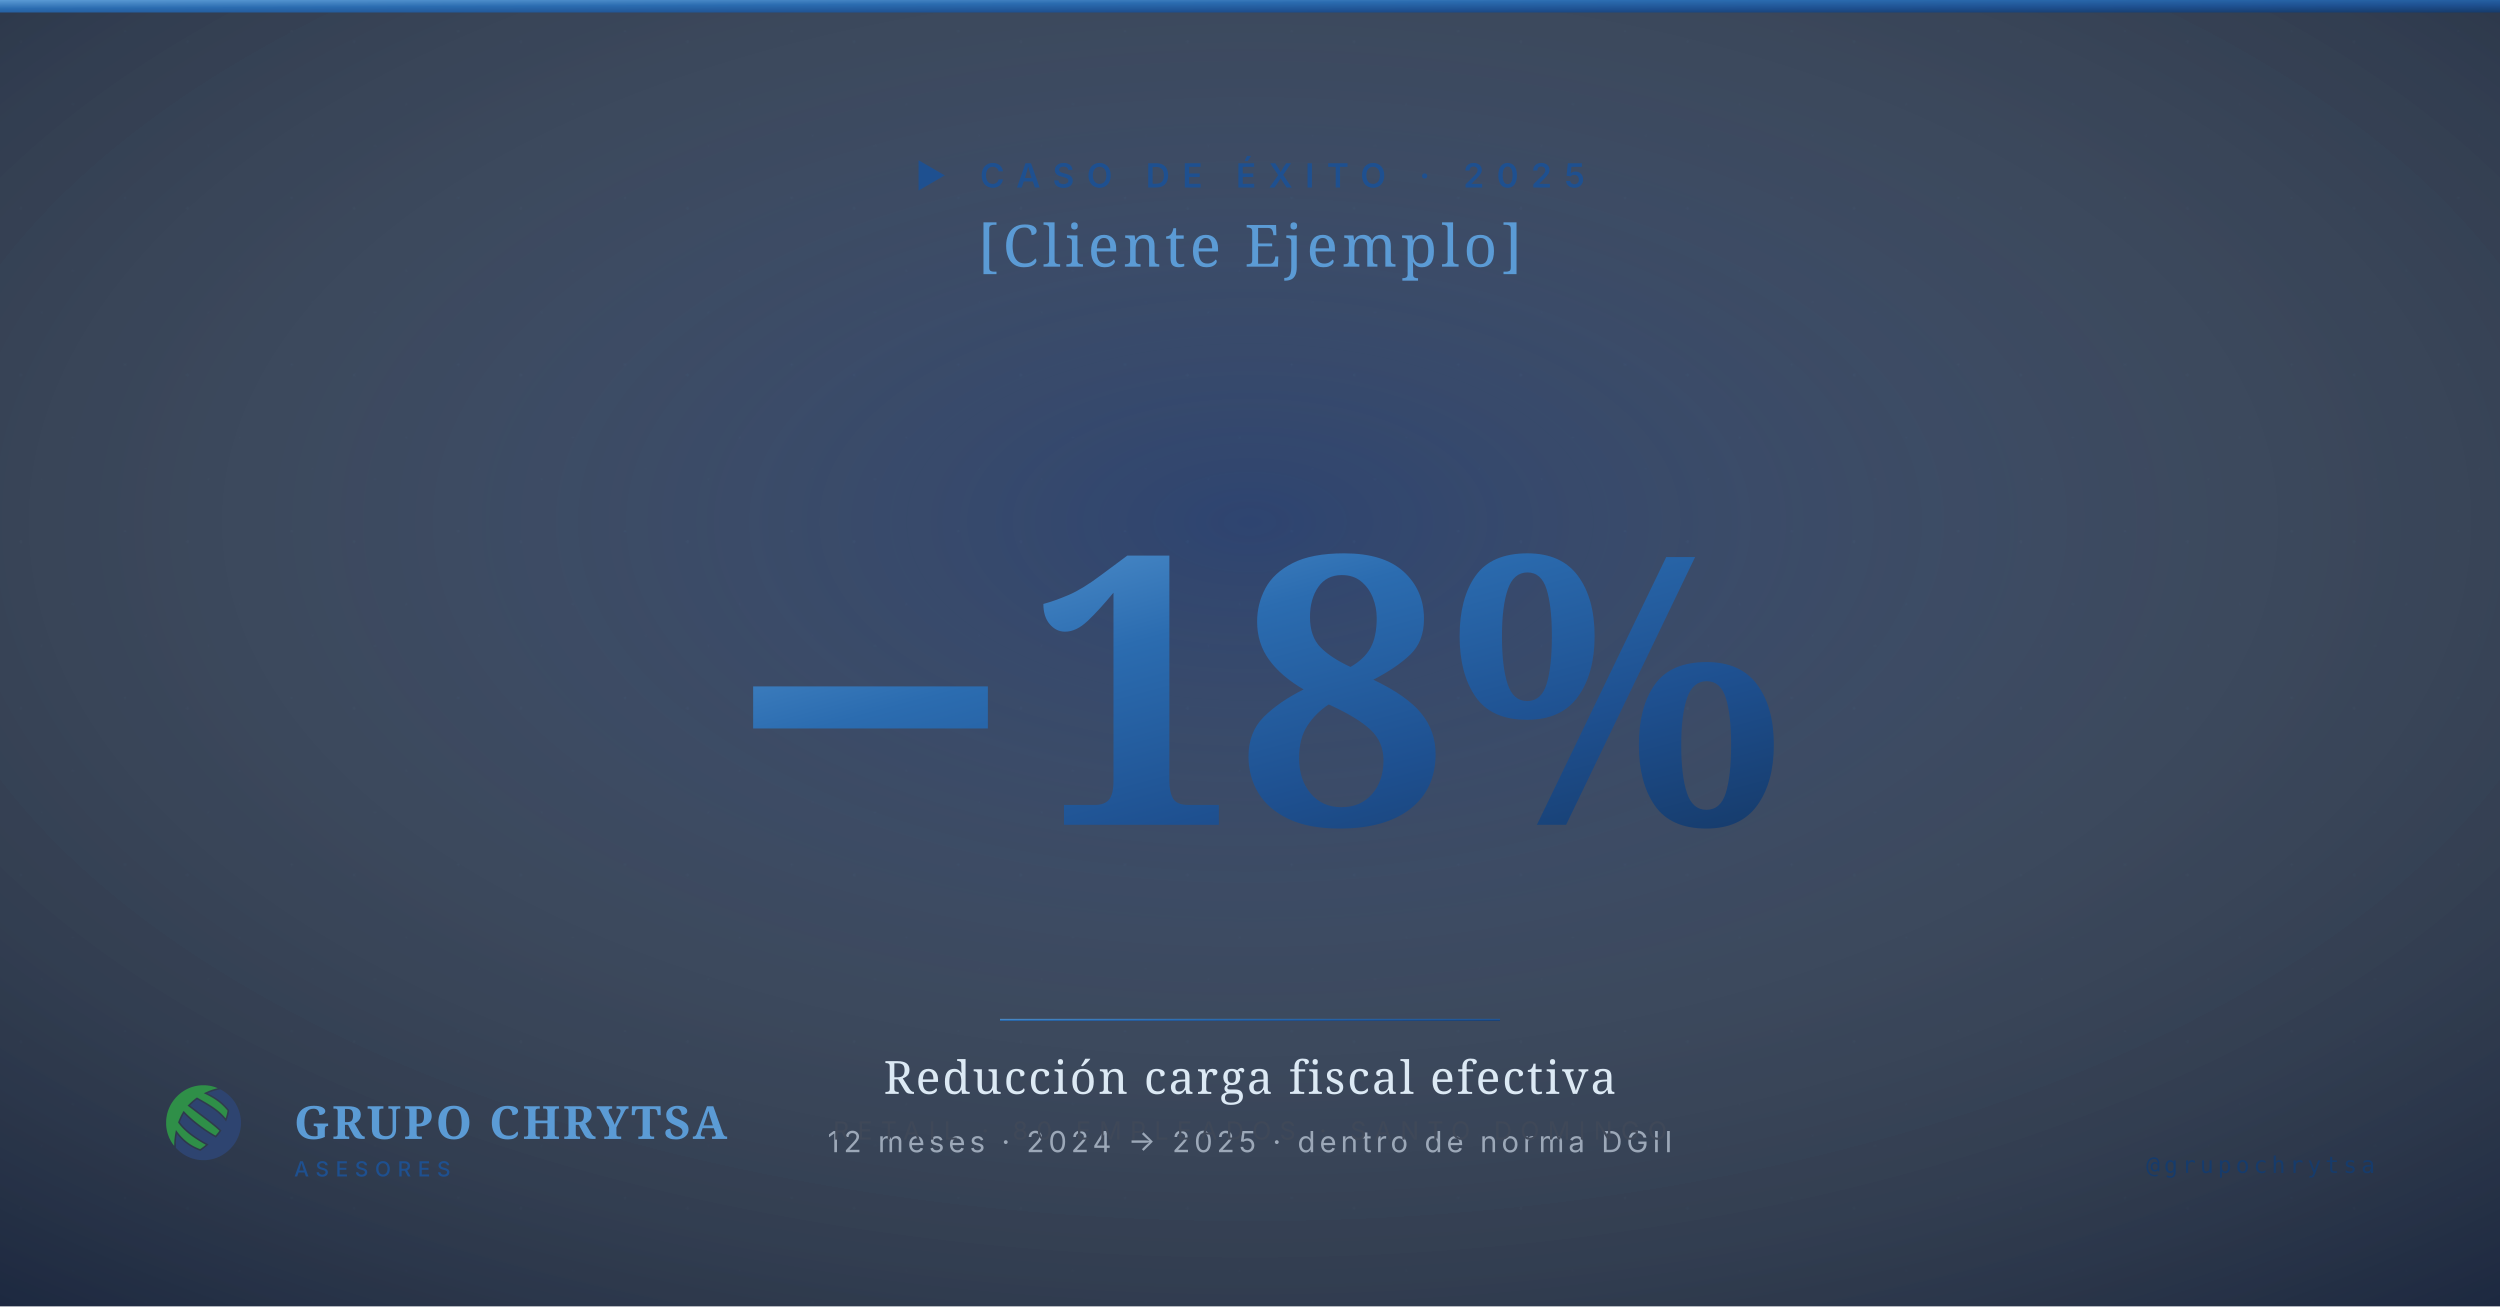
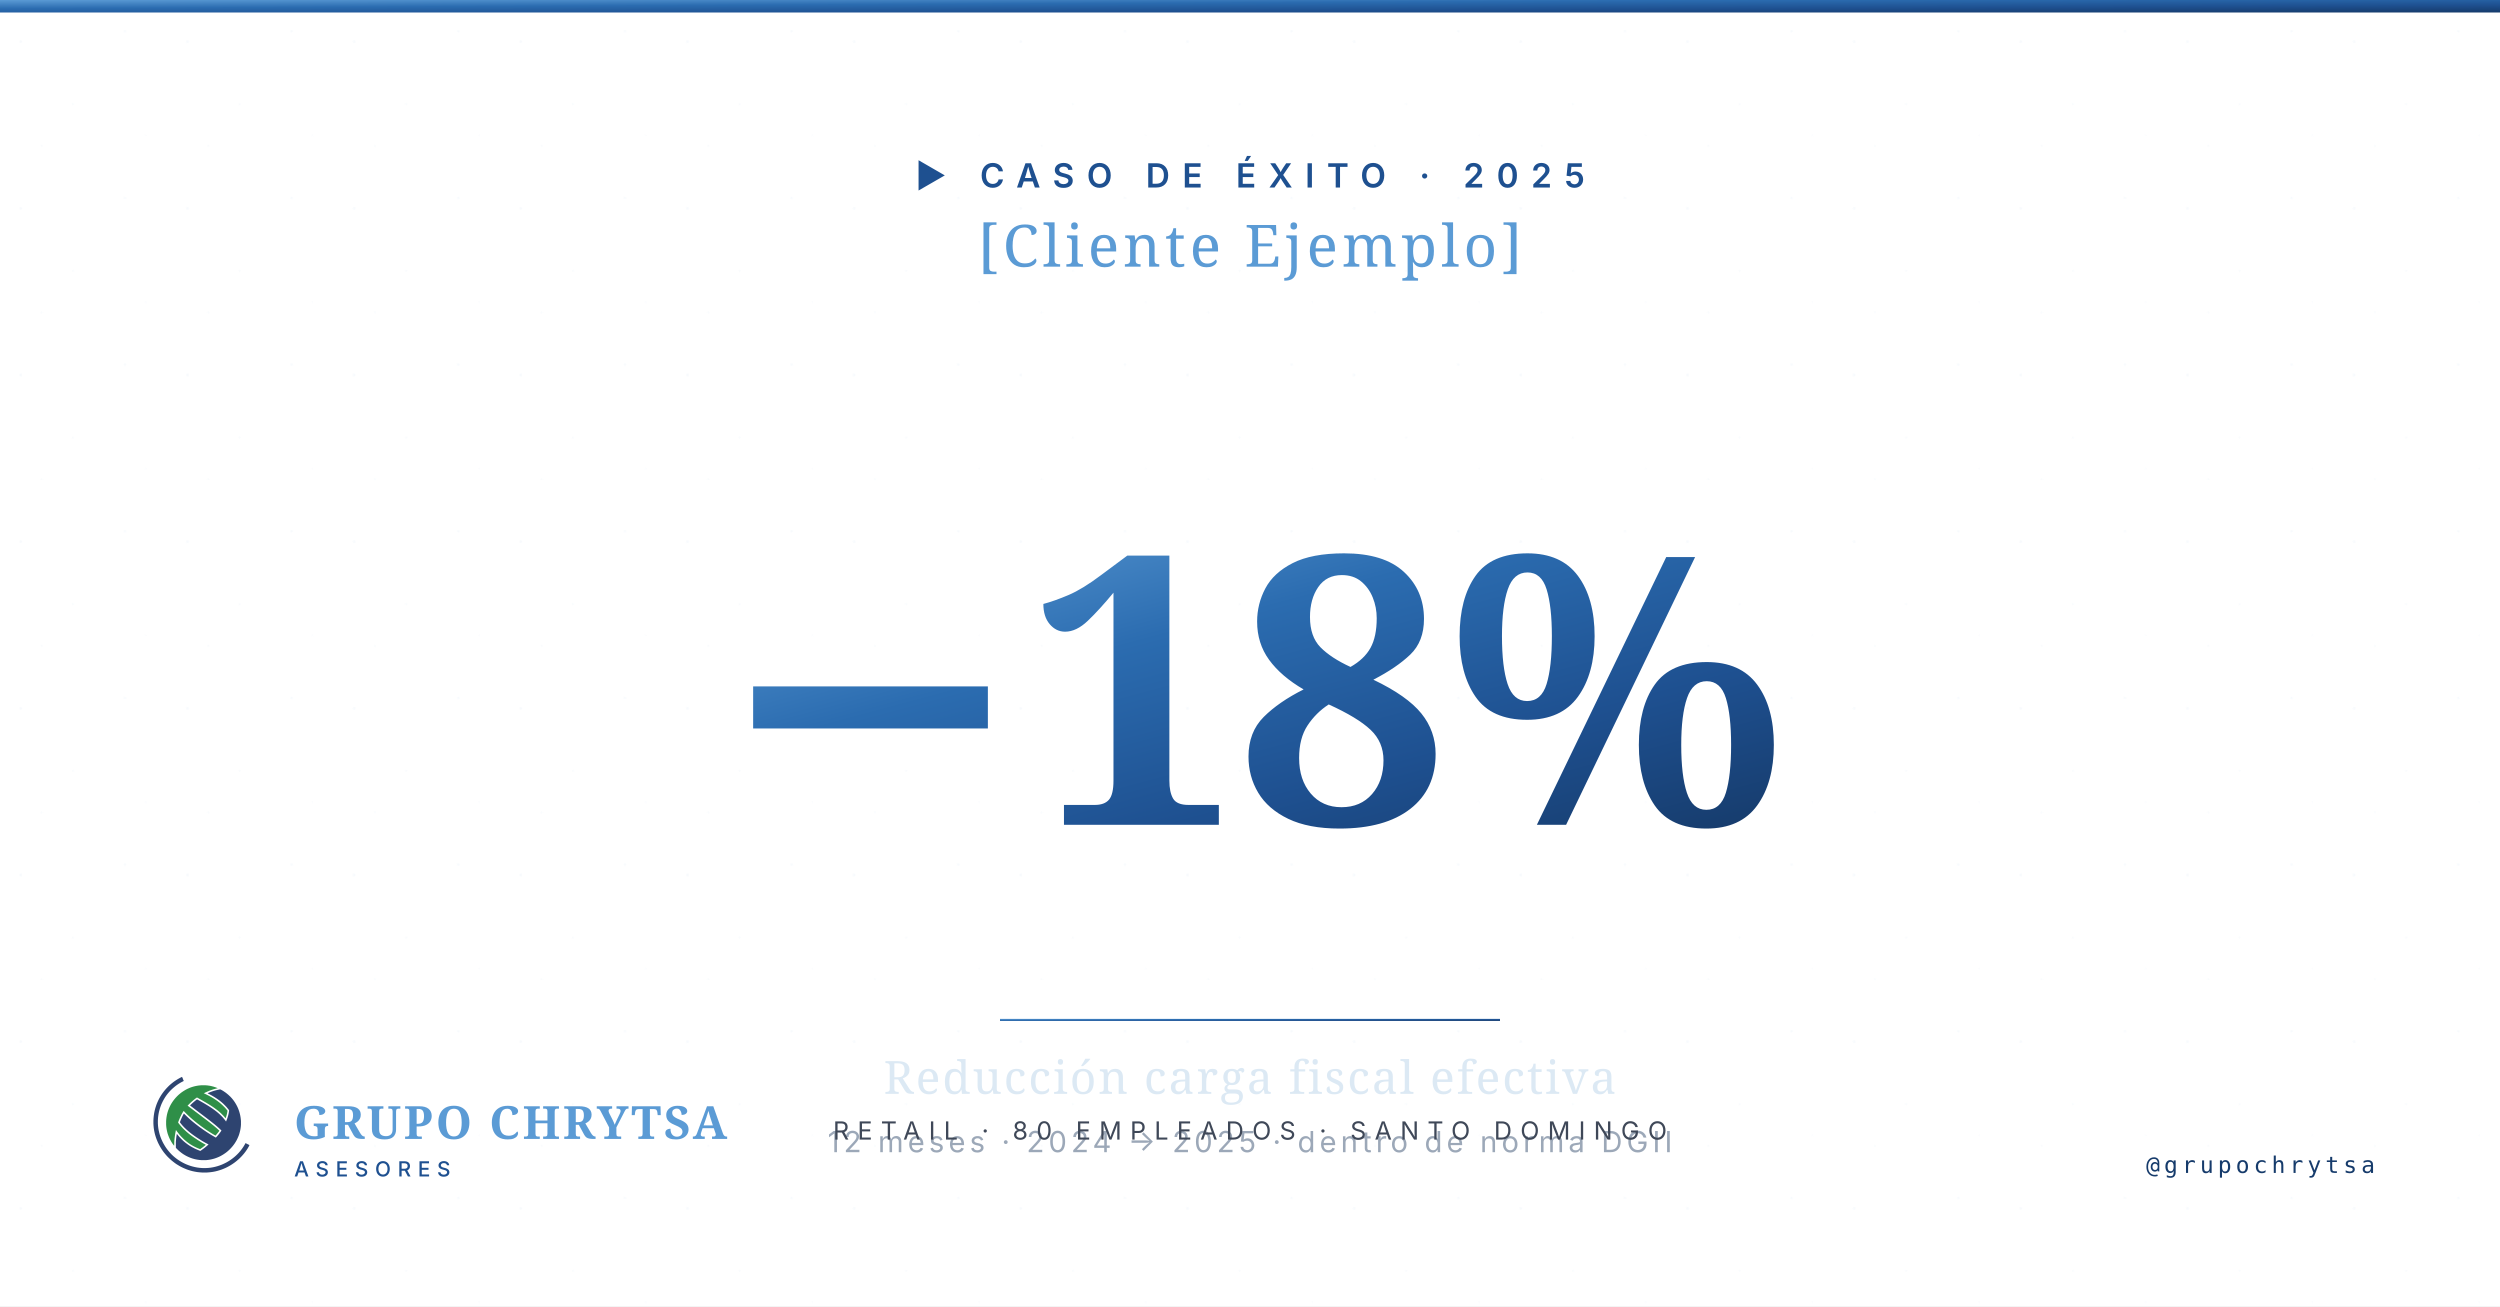
<svg xmlns="http://www.w3.org/2000/svg" viewBox="0 0 1200 627" width="1200" height="627" preserveAspectRatio="xMidYMid meet">
  <defs>
    <linearGradient id="g" x1="0" y1="0" x2="1" y2="1">
      <stop offset="0" stop-color="#5B9BD5" />
      <stop offset=".35" stop-color="#2B6CB0" />
      <stop offset=".7" stop-color="#1E5090" />
      <stop offset="1" stop-color="#163B6B" />
    </linearGradient>
    <linearGradient id="g2" x1="0" y1="0" x2="0" y2="1">
      <stop offset="0" stop-color="rgba(212,175,55,.18)" />
      <stop offset="1" stop-color="rgba(212,175,55,0)" />
    </linearGradient>
    <radialGradient id="vignette" cx="0.5" cy="0.4" r="0.8">
      <stop offset="0" stop-color="rgba(212,175,55,0)" />
-       <stop offset="1" stop-color="rgba(0,0,0,.45)" />
+       <stop offset="1" stop-color="rgba(0,0,0,0)" />
    </radialGradient>
    <pattern id="grain" x="0" y="0" width="80" height="80" patternUnits="userSpaceOnUse">
      <circle cx="10" cy="20" r=".7" fill="#5B9BD5" opacity=".06" />
      <circle cx="35" cy="50" r=".5" fill="#5B9BD5" opacity=".05" />
      <circle cx="60" cy="15" r=".6" fill="#5B9BD5" opacity=".06" />
      <circle cx="70" cy="65" r=".4" fill="#5B9BD5" opacity=".04" />
      <circle cx="20" cy="70" r=".5" fill="#5B9BD5" opacity=".05" />
    </pattern>
    <clipPath id="crownClip">
      <circle cx="60" cy="50" r="36" />
    </clipPath>
    <clipPath id="sphereClip">
      <circle cx="50" cy="49" r="38" />
    </clipPath>
    <symbol id="sphere" viewBox="0 0 2376 1760">
      <path d="M0,0 L6,0 L22,8 L49,23 L79,43 L96,55 L109,65 L119,73 L130,82 L144,94 L156,105 L163,112 L171,119 L180,128 L187,136 L201,151 L210,162 L224,179 L237,197 L247,211 L258,228 L270,248 L279,264 L293,291 L305,317 L316,345 L328,381 L337,413 L345,449 L351,486 L355,523 L356,538 L356,598 L354,627 L350,659 L344,693 L336,726 L326,761 L317,787 L306,813 L291,846 L279,869 L263,896 L249,918 L236,936 L224,952 L216,962 L207,973 L198,983 L191,991 L179,1004 L154,1029 L146,1036 L134,1047 L123,1056 L107,1069 L88,1083 L55,1105 L35,1117 L10,1131 L-14,1143 L-47,1157 L-71,1166 L-98,1175 L-136,1185 L-169,1192 L-202,1197 L-231,1200 L-246,1201 L-309,1201 L-346,1198 L-383,1193 L-423,1185 L-464,1174 L-499,1162 L-528,1150 L-552,1139 L-578,1126 L-602,1112 L-622,1100 L-642,1086 L-661,1072 L-677,1059 L-688,1050 L-702,1038 L-719,1022 L-739,1002 L-746,994 L-748,991 L-749,986 L-749,893 L-745,845 L-740,803 L-733,760 L-732,757 L-729,758 L-719,771 L-705,788 L-694,801 L-685,811 L-676,821 L-662,836 L-635,863 L-627,870 L-613,883 L-602,892 L-589,903 L-572,916 L-552,931 L-535,943 L-517,955 L-496,968 L-471,982 L-448,994 L-429,1004 L-403,1016 L-365,1032 L-334,1044 L-330,1042 L-311,1029 L-295,1017 L-277,1004 L-259,990 L-243,977 L-227,964 L-212,951 L-202,942 L-194,935 L-198,932 L-221,920 L-251,904 L-268,894 L-290,882 L-313,868 L-332,856 L-354,842 L-374,829 L-399,813 L-419,799 L-435,788 L-452,776 L-471,762 L-492,746 L-506,735 L-517,726 L-528,717 L-541,706 L-551,697 L-562,688 L-570,680 L-578,673 L-592,659 L-600,652 L-608,644 L-615,636 L-627,624 L-634,616 L-647,601 L-656,590 L-667,576 L-680,558 L-677,548 L-665,517 L-651,485 L-634,449 L-617,417 L-613,411 L-609,413 L-565,457 L-557,464 L-546,475 L-538,482 L-523,496 L-515,503 L-504,513 L-493,522 L-482,532 L-471,541 L-457,553 L-443,564 L-426,578 L-413,588 L-399,599 L-386,609 L-368,623 L-347,639 L-333,649 L-315,662 L-297,675 L-281,686 L-261,700 L-240,714 L-216,730 L-199,741 L-174,757 L-155,769 L-126,786 L-100,801 L-71,818 L-64,812 L-54,801 L-45,790 L-35,779 L-26,768 L-14,753 L1,733 L14,715 L25,699 L19,692 L9,682 L1,675 L-9,665 L-17,658 L-29,647 L-37,640 L-47,631 L-58,622 L-69,612 L-80,603 L-93,592 L-107,581 L-119,571 L-133,560 L-151,546 L-169,532 L-187,518 L-201,507 L-218,494 L-239,478 L-251,469 L-272,453 L-293,437 L-305,428 L-318,418 L-335,405 L-356,389 L-377,373 L-389,364 L-406,351 L-427,335 L-444,322 L-462,308 L-478,296 L-496,282 L-507,273 L-503,267 L-492,256 L-484,249 L-475,240 L-467,233 L-455,222 L-444,213 L-429,200 L-419,192 L-404,180 L-390,170 L-384,172 L-355,188 L-332,201 L-307,215 L-283,229 L-257,244 L-229,261 L-209,273 L-190,285 L-165,301 L-125,328 L-107,341 L-93,351 L-72,367 L-55,380 L-41,392 L-30,401 L-19,411 L-11,418 L1,429 L13,441 L21,448 L33,461 L43,471 L50,479 L63,494 L77,511 L88,525 L102,544 L104,545 L105,540 L117,511 L128,480 L139,443 L146,413 L151,387 L155,359 L154,353 L142,337 L129,321 L121,311 L109,297 L94,281 L58,245 L50,238 L39,228 L31,221 L18,210 L4,199 L-11,187 L-29,174 L-47,161 L-82,138 L-103,125 L-125,112 L-146,100 L-170,87 L-197,73 L-208,67 L-208,64 L-180,52 L-143,38 L-108,26 L-80,18 L-36,7 Z " fill="#2E4470" transform="translate(1612,311)" />
      <path d="M0,0 L65,0 L102,3 L144,9 L172,15 L206,24 L242,36 L267,46 L274,49 L274,51 L245,57 L203,69 L166,81 L131,94 L90,112 L61,125 L42,135 L40,135 L40,137 L49,140 L90,160 L124,177 L146,189 L173,204 L193,216 L213,228 L246,250 L266,264 L285,278 L302,291 L319,305 L334,318 L346,329 L361,343 L399,381 L406,389 L418,403 L428,414 L439,428 L441,431 L440,443 L433,481 L425,513 L411,557 L409,559 L398,547 L389,536 L378,524 L371,516 L330,475 L322,468 L308,455 L297,446 L283,434 L273,426 L255,412 L236,398 L217,384 L194,368 L182,360 L159,345 L137,331 L116,318 L88,301 L66,288 L38,272 L9,255 L-19,239 L-46,224 L-73,209 L-78,208 L-95,220 L-113,234 L-126,244 L-137,253 L-151,265 L-161,274 L-169,281 L-181,292 L-193,303 L-235,345 L-235,347 L-216,361 L-202,372 L-181,388 L-162,402 L-147,414 L-131,426 L-118,436 L-100,450 L-81,464 L-63,478 L-44,492 L-26,506 L-10,518 L3,528 L21,542 L40,556 L53,566 L74,582 L93,596 L111,610 L126,622 L142,634 L155,645 L171,657 L184,668 L198,679 L215,693 L228,704 L239,713 L250,723 L261,732 L274,744 L282,751 L294,762 L303,769 L302,774 L290,791 L280,804 L272,814 L260,828 L252,838 L240,852 L236,853 L212,839 L188,825 L162,809 L143,797 L111,776 L67,747 L49,734 L32,722 L14,709 L0,699 L-19,685 L-36,672 L-52,660 L-66,649 L-81,637 L-95,626 L-111,613 L-121,605 L-134,594 L-147,583 L-161,571 L-172,561 L-183,552 L-190,545 L-198,538 L-205,531 L-213,524 L-229,509 L-246,493 L-282,457 L-289,449 L-297,441 L-302,435 L-306,440 L-318,459 L-331,482 L-346,510 L-363,546 L-380,586 L-395,625 L-397,632 L-386,648 L-376,661 L-367,672 L-358,683 L-346,697 L-339,705 L-328,717 L-319,727 L-291,755 L-283,762 L-267,777 L-257,786 L-247,795 L-236,804 L-226,813 L-212,824 L-196,837 L-177,851 L-157,866 L-141,877 L-124,889 L-85,915 L-67,927 L-48,939 L-24,954 L4,971 L30,986 L57,1001 L72,1009 L70,1013 L56,1025 L42,1036 L27,1048 L9,1061 L-10,1075 L-22,1083 L-32,1080 L-54,1072 L-90,1056 L-123,1040 L-149,1026 L-176,1010 L-195,998 L-214,985 L-232,972 L-250,958 L-261,949 L-274,938 L-288,926 L-301,914 L-342,873 L-349,865 L-360,853 L-367,845 L-378,832 L-389,818 L-400,804 L-411,790 L-422,775 L-433,759 L-435,765 L-444,813 L-451,856 L-457,902 L-460,933 L-462,972 L-463,1026 L-469,1021 L-482,1004 L-495,986 L-507,967 L-516,952 L-526,934 L-540,907 L-551,883 L-565,847 L-576,814 L-585,778 L-592,742 L-597,708 L-600,670 L-600,609 L-598,579 L-594,545 L-587,505 L-579,471 L-568,435 L-555,400 L-543,372 L-529,343 L-517,321 L-501,295 L-493,283 L-482,267 L-470,251 L-459,237 L-448,224 L-439,213 L-431,205 L-424,197 L-396,169 L-388,162 L-378,153 L-367,144 L-350,130 L-331,116 L-301,96 L-276,81 L-258,71 L-241,62 L-205,46 L-180,36 L-146,25 L-112,16 L-78,9 L-46,4 L-16,1 Z " fill="#2F8F48" transform="translate(1298,241)" />
+       <path d="M0,0 L3,2 L10,17 L15,28 L21,46 L27,58 L31,69 L12,79 L-15,93 L-37,106 L-61,121 L-80,134 L-98,147 L-111,157 L-127,170 L-140,181 L-151,190 L-168,206 L-178,215 L-198,235 L-205,243 L-219,258 L-228,269 L-240,283 L-253,300 L-268,320 L-286,347 L-299,368 L-311,389 L-325,415 L-341,448 L-354,479 L-364,506 L-376,542 L-388,587 L-396,625 L-402,665 L-405,691 L-408,739 L-408,791 L-405,835 L-400,875 L-394,909 L-385,948 L-377,978 L-364,1018 L-348,1059 L-333,1092 L-317,1124 L-303,1148 L-286,1177 L-266,1207 L-253,1225 L-237,1246 L-228,1257 L-217,1270 L-205,1284 L-193,1297 L-179,1312 L-165,1326 L-157,1333 L-149,1341 L-141,1348 L-127,1360 L-116,1369 L-102,1380 L-89,1390 L-71,1403 L-47,1419 L-28,1431 L-4,1445 L20,1458 L52,1474 L77,1485 L110,1498 L147,1511 L182,1521 L219,1530 L260,1538 L298,1543 L333,1546 L352,1547 L409,1547 L446,1545 L484,1541 L527,1534 L567,1525 L604,1515 L640,1503 L677,1489 L704,1477 L729,1465 L751,1454 L774,1441 L791,1431 L810,1419 L832,1404 L850,1391 L863,1381 L877,1370 L894,1356 L909,1343 L922,1331 L933,1320 L940,1314 L947,1306 L961,1292 L968,1284 L980,1270 L992,1256 L1003,1242 L1019,1221 L1031,1204 L1047,1180 L1064,1152 L1078,1126 L1079,1124 L1085,1126 L1108,1138 L1144,1156 L1145,1160 L1137,1177 L1124,1200 L1114,1217 L1092,1250 L1080,1267 L1064,1288 L1053,1302 L1042,1315 L1030,1329 L1018,1342 L1006,1355 L976,1385 L968,1392 L954,1405 L943,1414 L933,1423 L923,1431 L909,1442 L888,1458 L869,1471 L853,1482 L831,1496 L816,1505 L795,1517 L763,1534 L736,1547 L703,1561 L675,1572 L639,1584 L606,1594 L566,1604 L530,1611 L488,1617 L449,1621 L417,1623 L348,1623 L303,1620 L259,1615 L218,1608 L181,1600 L150,1592 L111,1580 L85,1571 L51,1557 L21,1544 L-14,1527 L-43,1511 L-71,1494 L-92,1481 L-104,1473 L-122,1460 L-139,1447 L-152,1437 L-168,1424 L-179,1415 L-189,1406 L-197,1399 L-209,1388 L-222,1376 L-246,1352 L-253,1344 L-266,1330 L-275,1319 L-284,1309 L-295,1295 L-308,1279 L-321,1261 L-335,1241 L-348,1221 L-361,1200 L-374,1178 L-388,1152 L-405,1118 L-418,1088 L-432,1053 L-443,1022 L-455,983 L-463,951 L-471,913 L-478,868 L-482,826 L-484,792 L-484,741 L-482,704 L-478,662 L-471,615 L-463,575 L-453,536 L-439,491 L-428,460 L-412,422 L-398,392 L-386,368 L-373,345 L-360,323 L-346,301 L-333,282 L-320,264 L-304,243 L-291,227 L-280,214 L-271,204 L-264,196 L-252,183 L-241,172 L-240,170 L-238,170 L-236,166 L-228,159 L-214,145 L-206,138 L-195,128 L-184,119 L-170,107 L-153,94 L-136,81 L-116,67 L-101,57 L-79,43 L-57,30 L-28,14 Z " fill="#2E4470" transform="translate(966,99)" />
    </symbol>
    <symbol id="crown" viewBox="0 0 2376 1760">
      <path d="M0,0 L6,0 L22,8 L49,23 L79,43 L96,55 L109,65 L119,73 L130,82 L144,94 L156,105 L163,112 L171,119 L180,128 L187,136 L201,151 L210,162 L224,179 L237,197 L247,211 L258,228 L270,248 L279,264 L293,291 L305,317 L316,345 L328,381 L337,413 L345,449 L351,486 L355,523 L356,538 L356,598 L354,627 L350,659 L344,693 L336,726 L326,761 L317,787 L306,813 L291,846 L279,869 L263,896 L249,918 L236,936 L224,952 L216,962 L207,973 L198,983 L191,991 L179,1004 L154,1029 L146,1036 L134,1047 L123,1056 L107,1069 L88,1083 L55,1105 L35,1117 L10,1131 L-14,1143 L-47,1157 L-71,1166 L-98,1175 L-136,1185 L-169,1192 L-202,1197 L-231,1200 L-246,1201 L-309,1201 L-346,1198 L-383,1193 L-423,1185 L-464,1174 L-499,1162 L-528,1150 L-552,1139 L-578,1126 L-602,1112 L-622,1100 L-642,1086 L-661,1072 L-677,1059 L-688,1050 L-702,1038 L-719,1022 L-739,1002 L-746,994 L-748,991 L-749,986 L-749,893 L-745,845 L-740,803 L-733,760 L-732,757 L-729,758 L-719,771 L-705,788 L-694,801 L-685,811 L-676,821 L-662,836 L-635,863 L-627,870 L-613,883 L-602,892 L-589,903 L-572,916 L-552,931 L-535,943 L-517,955 L-496,968 L-471,982 L-448,994 L-429,1004 L-403,1016 L-365,1032 L-334,1044 L-330,1042 L-311,1029 L-295,1017 L-277,1004 L-259,990 L-243,977 L-227,964 L-212,951 L-202,942 L-194,935 L-198,932 L-221,920 L-251,904 L-268,894 L-290,882 L-313,868 L-332,856 L-354,842 L-374,829 L-399,813 L-419,799 L-435,788 L-452,776 L-471,762 L-492,746 L-506,735 L-517,726 L-528,717 L-541,706 L-551,697 L-562,688 L-570,680 L-578,673 L-592,659 L-600,652 L-608,644 L-615,636 L-627,624 L-634,616 L-647,601 L-656,590 L-667,576 L-680,558 L-677,548 L-665,517 L-651,485 L-634,449 L-617,417 L-613,411 L-609,413 L-565,457 L-557,464 L-546,475 L-538,482 L-523,496 L-515,503 L-504,513 L-493,522 L-482,532 L-471,541 L-457,553 L-443,564 L-426,578 L-413,588 L-399,599 L-386,609 L-368,623 L-347,639 L-333,649 L-315,662 L-297,675 L-281,686 L-261,700 L-240,714 L-216,730 L-199,741 L-174,757 L-155,769 L-126,786 L-100,801 L-71,818 L-64,812 L-54,801 L-45,790 L-35,779 L-26,768 L-14,753 L1,733 L14,715 L25,699 L19,692 L9,682 L1,675 L-9,665 L-17,658 L-29,647 L-37,640 L-47,631 L-58,622 L-69,612 L-80,603 L-93,592 L-107,581 L-119,571 L-133,560 L-151,546 L-169,532 L-187,518 L-201,507 L-218,494 L-239,478 L-251,469 L-272,453 L-293,437 L-305,428 L-318,418 L-335,405 L-356,389 L-377,373 L-389,364 L-406,351 L-427,335 L-444,322 L-462,308 L-478,296 L-496,282 L-507,273 L-503,267 L-492,256 L-484,249 L-475,240 L-467,233 L-455,222 L-444,213 L-429,200 L-419,192 L-404,180 L-390,170 L-384,172 L-355,188 L-332,201 L-307,215 L-283,229 L-257,244 L-229,261 L-209,273 L-190,285 L-165,301 L-125,328 L-107,341 L-93,351 L-72,367 L-55,380 L-41,392 L-30,401 L-19,411 L-11,418 L1,429 L13,441 L21,448 L33,461 L43,471 L50,479 L63,494 L77,511 L88,525 L102,544 L104,545 L105,540 L117,511 L128,480 L139,443 L146,413 L151,387 L155,359 L154,353 L142,337 L129,321 L121,311 L109,297 L94,281 L58,245 L50,238 L39,228 L31,221 L18,210 L4,199 L-11,187 L-29,174 L-47,161 L-82,138 L-103,125 L-125,112 L-146,100 L-170,87 L-197,73 L-208,67 L-208,64 L-180,52 L-143,38 L-108,26 L-80,18 L-36,7 Z " fill="#2E4470" transform="translate(1612,311)" />
      <path d="M0,0 L65,0 L102,3 L144,9 L172,15 L206,24 L242,36 L267,46 L274,49 L274,51 L245,57 L203,69 L166,81 L131,94 L90,112 L61,125 L42,135 L40,135 L40,137 L49,140 L90,160 L124,177 L146,189 L173,204 L193,216 L213,228 L246,250 L266,264 L285,278 L302,291 L319,305 L334,318 L346,329 L361,343 L399,381 L406,389 L418,403 L428,414 L439,428 L441,431 L440,443 L433,481 L425,513 L411,557 L409,559 L398,547 L389,536 L378,524 L371,516 L330,475 L322,468 L308,455 L297,446 L283,434 L273,426 L255,412 L236,398 L217,384 L194,368 L182,360 L159,345 L137,331 L116,318 L88,301 L66,288 L38,272 L9,255 L-19,239 L-46,224 L-73,209 L-78,208 L-95,220 L-113,234 L-126,244 L-137,253 L-151,265 L-161,274 L-169,281 L-181,292 L-193,303 L-235,345 L-235,347 L-216,361 L-202,372 L-181,388 L-162,402 L-147,414 L-131,426 L-118,436 L-100,450 L-81,464 L-63,478 L-44,492 L-26,506 L-10,518 L3,528 L21,542 L40,556 L53,566 L74,582 L93,596 L111,610 L126,622 L142,634 L155,645 L171,657 L184,668 L198,679 L215,693 L228,704 L239,713 L250,723 L261,732 L274,744 L282,751 L294,762 L303,769 L302,774 L290,791 L280,804 L272,814 L260,828 L252,838 L240,852 L236,853 L212,839 L188,825 L162,809 L143,797 L111,776 L67,747 L49,734 L32,722 L14,709 L0,699 L-19,685 L-36,672 L-52,660 L-66,649 L-81,637 L-95,626 L-111,613 L-121,605 L-134,594 L-147,583 L-161,571 L-172,561 L-183,552 L-190,545 L-198,538 L-205,531 L-213,524 L-229,509 L-246,493 L-282,457 L-289,449 L-297,441 L-302,435 L-306,440 L-318,459 L-331,482 L-346,510 L-363,546 L-380,586 L-395,625 L-397,632 L-386,648 L-376,661 L-367,672 L-358,683 L-346,697 L-339,705 L-328,717 L-319,727 L-291,755 L-283,762 L-267,777 L-257,786 L-247,795 L-236,804 L-226,813 L-212,824 L-196,837 L-177,851 L-157,866 L-141,877 L-124,889 L-85,915 L-67,927 L-48,939 L-24,954 L4,971 L30,986 L57,1001 L72,1009 L70,1013 L56,1025 L42,1036 L27,1048 L9,1061 L-10,1075 L-22,1083 L-32,1080 L-54,1072 L-90,1056 L-123,1040 L-149,1026 L-176,1010 L-195,998 L-214,985 L-232,972 L-250,958 L-261,949 L-274,938 L-288,926 L-301,914 L-342,873 L-349,865 L-360,853 L-367,845 L-378,832 L-389,818 L-400,804 L-411,790 L-422,775 L-433,759 L-435,765 L-444,813 L-451,856 L-457,902 L-460,933 L-462,972 L-463,1026 L-469,1021 L-482,1004 L-495,986 L-507,967 L-516,952 L-526,934 L-540,907 L-551,883 L-565,847 L-576,814 L-585,778 L-592,742 L-597,708 L-600,670 L-600,609 L-598,579 L-594,545 L-587,505 L-579,471 L-568,435 L-555,400 L-543,372 L-529,343 L-517,321 L-501,295 L-493,283 L-482,267 L-470,251 L-459,237 L-448,224 L-439,213 L-431,205 L-424,197 L-396,169 L-388,162 L-378,153 L-367,144 L-350,130 L-331,116 L-301,96 L-276,81 L-258,71 L-241,62 L-205,46 L-180,36 L-146,25 L-112,16 L-78,9 L-46,4 L-16,1 Z " fill="#2F8F48" transform="translate(1298,241)" />
+       <path d="M0,0 L3,2 L10,17 L15,28 L21,46 L27,58 L31,69 L12,79 L-15,93 L-37,106 L-61,121 L-80,134 L-98,147 L-111,157 L-127,170 L-140,181 L-151,190 L-168,206 L-178,215 L-198,235 L-205,243 L-219,258 L-228,269 L-240,283 L-253,300 L-268,320 L-286,347 L-299,368 L-311,389 L-325,415 L-341,448 L-354,479 L-364,506 L-376,542 L-388,587 L-396,625 L-402,665 L-405,691 L-408,739 L-408,791 L-405,835 L-400,875 L-394,909 L-385,948 L-377,978 L-364,1018 L-348,1059 L-333,1092 L-317,1124 L-303,1148 L-286,1177 L-266,1207 L-253,1225 L-237,1246 L-228,1257 L-217,1270 L-205,1284 L-193,1297 L-179,1312 L-165,1326 L-157,1333 L-149,1341 L-141,1348 L-127,1360 L-116,1369 L-102,1380 L-89,1390 L-71,1403 L-47,1419 L-28,1431 L-4,1445 L20,1458 L52,1474 L77,1485 L110,1498 L147,1511 L182,1521 L219,1530 L260,1538 L298,1543 L333,1546 L352,1547 L409,1547 L446,1545 L484,1541 L527,1534 L567,1525 L604,1515 L640,1503 L677,1489 L704,1477 L729,1465 L751,1454 L774,1441 L791,1431 L810,1419 L832,1404 L850,1391 L863,1381 L877,1370 L894,1356 L909,1343 L922,1331 L933,1320 L940,1314 L947,1306 L961,1292 L968,1284 L980,1270 L992,1256 L1003,1242 L1019,1221 L1031,1204 L1047,1180 L1064,1152 L1078,1126 L1079,1124 L1085,1126 L1108,1138 L1144,1156 L1145,1160 L1137,1177 L1124,1200 L1114,1217 L1092,1250 L1080,1267 L1064,1288 L1053,1302 L1042,1315 L1030,1329 L1018,1342 L1006,1355 L976,1385 L968,1392 L954,1405 L943,1414 L933,1423 L923,1431 L909,1442 L888,1458 L869,1471 L853,1482 L831,1496 L816,1505 L795,1517 L763,1534 L736,1547 L703,1561 L675,1572 L639,1584 L606,1594 L566,1604 L530,1611 L488,1617 L449,1621 L417,1623 L348,1623 L303,1620 L259,1615 L218,1608 L181,1600 L150,1592 L111,1580 L85,1571 L51,1557 L21,1544 L-14,1527 L-43,1511 L-71,1494 L-92,1481 L-104,1473 L-122,1460 L-139,1447 L-152,1437 L-168,1424 L-179,1415 L-189,1406 L-197,1399 L-209,1388 L-222,1376 L-246,1352 L-253,1344 L-266,1330 L-275,1319 L-284,1309 L-295,1295 L-308,1279 L-321,1261 L-335,1241 L-348,1221 L-361,1200 L-374,1178 L-388,1152 L-405,1118 L-418,1088 L-432,1053 L-443,1022 L-455,983 L-463,951 L-471,913 L-478,868 L-482,826 L-484,792 L-484,741 L-482,704 L-478,662 L-471,615 L-463,575 L-453,536 L-439,491 L-428,460 L-412,422 L-398,392 L-386,368 L-373,345 L-360,323 L-346,301 L-333,282 L-320,264 L-304,243 L-291,227 L-280,214 L-271,204 L-264,196 L-252,183 L-241,172 L-240,170 L-238,170 L-236,166 L-228,159 L-214,145 L-206,138 L-195,128 L-184,119 L-170,107 L-153,94 L-136,81 L-116,67 L-101,57 L-79,43 L-57,30 L-28,14 Z " fill="#2E4470" transform="translate(966,99)" />
    </symbol>
  </defs>
-   <rect id="bg" width="1200" height="627" fill="#2E4470" />
+   <rect id="bg" width="1200" height="627" fill="#FFFFFF" />
  <rect width="1200" height="627" fill="url(#grain)" opacity=".7" />
  <rect width="1200" height="627" fill="url(#vignette)" />
  <rect x="0" y="0" width="1200" height="6" fill="url(#g)" />
  <g id="eyebrow" transform="translate(600,90)">
    <text text-anchor="middle" font-family="Inter,Arial,sans-serif" font-weight="600" font-size="16" fill="#1E5090" letter-spacing="6">▶ CASO DE ÉXITO · 2025</text>
    <text y="38" text-anchor="middle" font-family="Cinzel,Georgia,serif" font-weight="500" font-size="28" fill="#5B9BD5" letter-spacing="2">[Cliente Ejemplo]</text>
  </g>
  <g id="metric" transform="translate(600,344.85)">
    <text text-anchor="middle" font-family="Cinzel,Georgia,serif" font-weight="700" font-size="180" fill="url(#g)" dominant-baseline="middle">−18%</text>
  </g>
  <g id="subtitle" transform="translate(600,489.06)">
    <rect x="-120" y="0" width="240" height="1" fill="url(#g)" />
    <text y="36" text-anchor="middle" font-family="Cinzel,Georgia,serif" font-weight="500" font-size="22" fill="#dce9f4" letter-spacing="1">Reducción carga fiscal efectiva</text>
    <text y="64" text-anchor="middle" font-family="Inter,Arial,sans-serif" font-size="14" fill="#9CA8B8" letter-spacing="2">12 meses · 2024 → 2025 · dentro de norma DGII</text>
  </g>
  <g id="testimonio" transform="translate(600,0)" opacity="0">
    <text text-anchor="middle" font-family="Cormorant Garamond,Georgia,serif" font-style="italic" font-size="20" fill="#6B7A8C">"HUYGHU detectó deducciones que dejábamos sobre la mesa</text>
    <text y="28" text-anchor="middle" font-family="Cormorant Garamond,Georgia,serif" font-style="italic" font-size="20" fill="#6B7A8C">cada año. Cifras verificables, sin trucos."</text>
  </g>
  <g id="footer" transform="translate(600,547)">
    <text text-anchor="middle" font-family="Inter,Arial,sans-serif" font-size="12" fill="#3F4858" letter-spacing="4">RETAIL · 80 EMPLEADOS · SANTO DOMINGO</text>
  </g>
  <g id="logo">
    <use href="#crown" x="60" y="511" width="67.2" height="56" />
    <text x="141.2" y="546.7" font-family="Cinzel,Georgia,serif" font-weight="600" font-size="22" fill="#5B9BD5" letter-spacing="1.32">GRUPO CHRYTSA</text>
    <text x="141.2" y="564.7" font-family="Inter,Arial,sans-serif" font-weight="500" font-size="10" fill="#1E5090" letter-spacing="3.2">ASESORES</text>
    <text x="1140" y="563" text-anchor="end" font-family="JetBrains Mono,monospace" font-size="11" fill="#163B6B" letter-spacing="1.98">@grupochrytsa</text>
  </g>
</svg>
